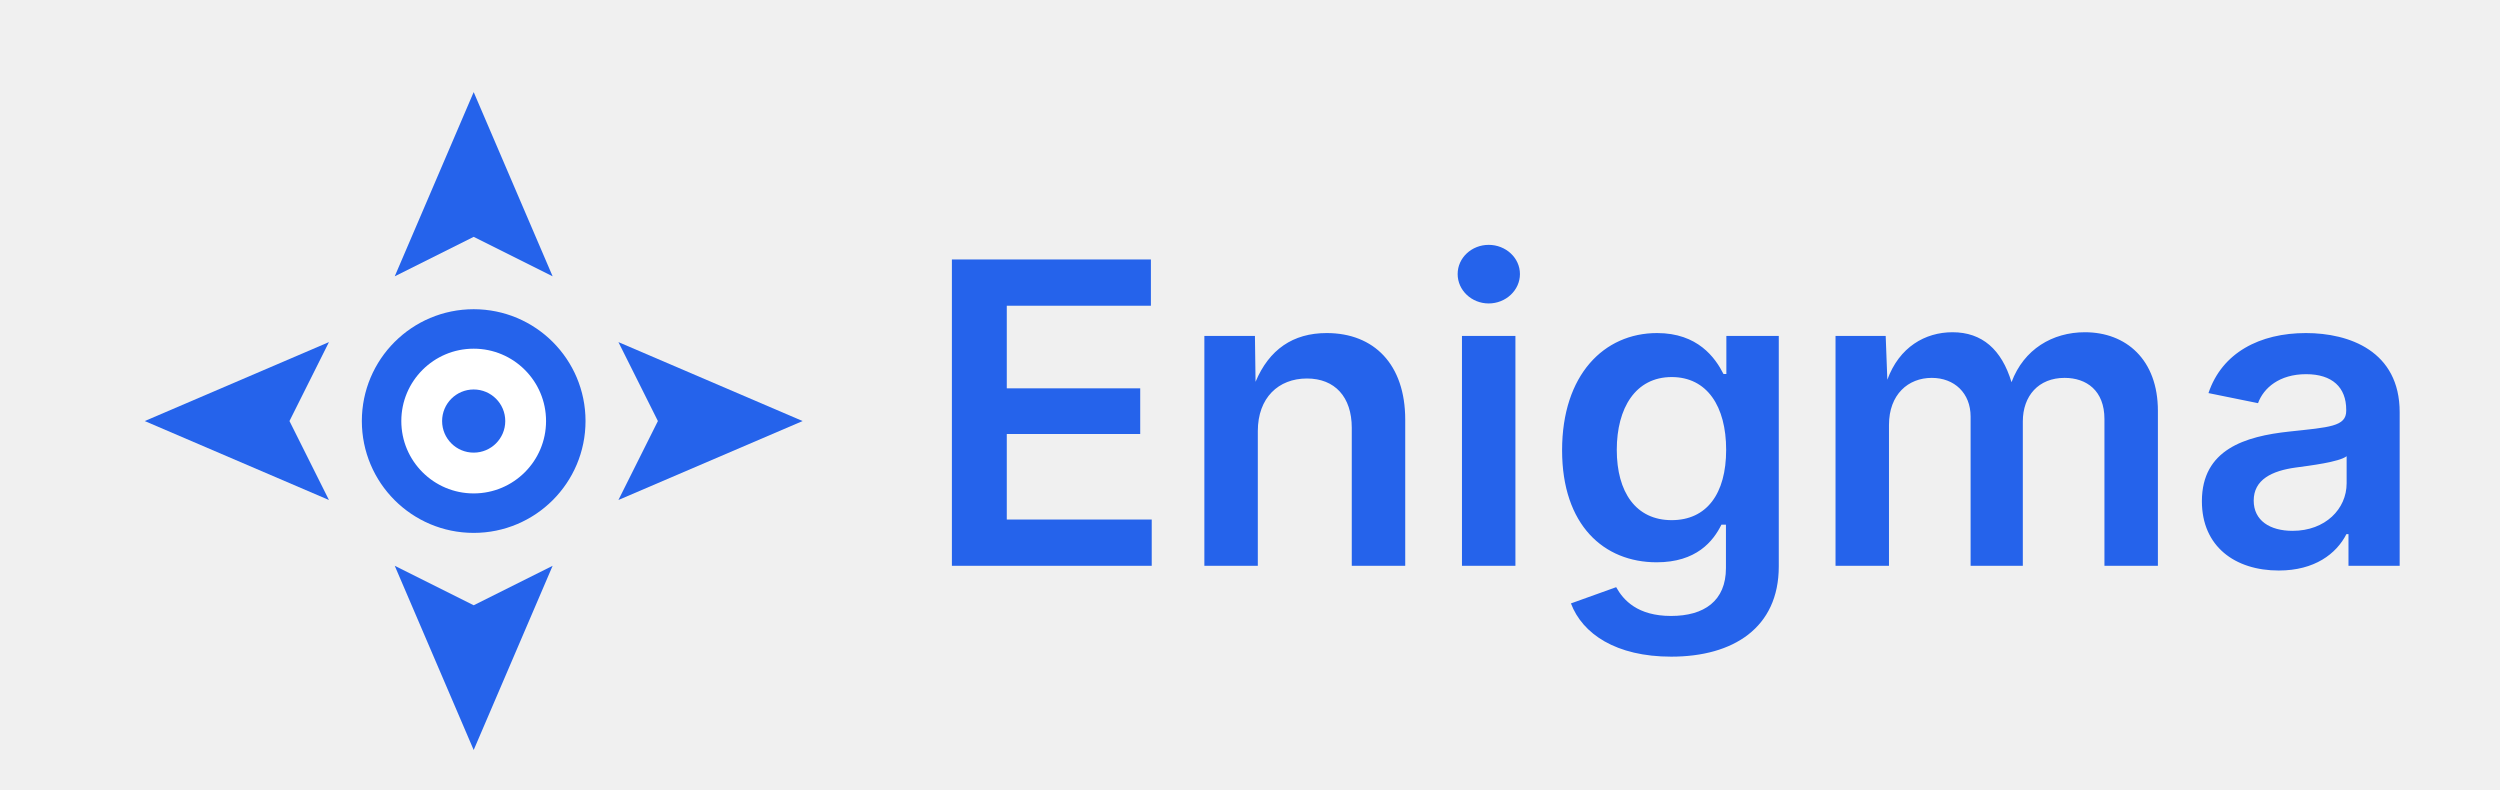
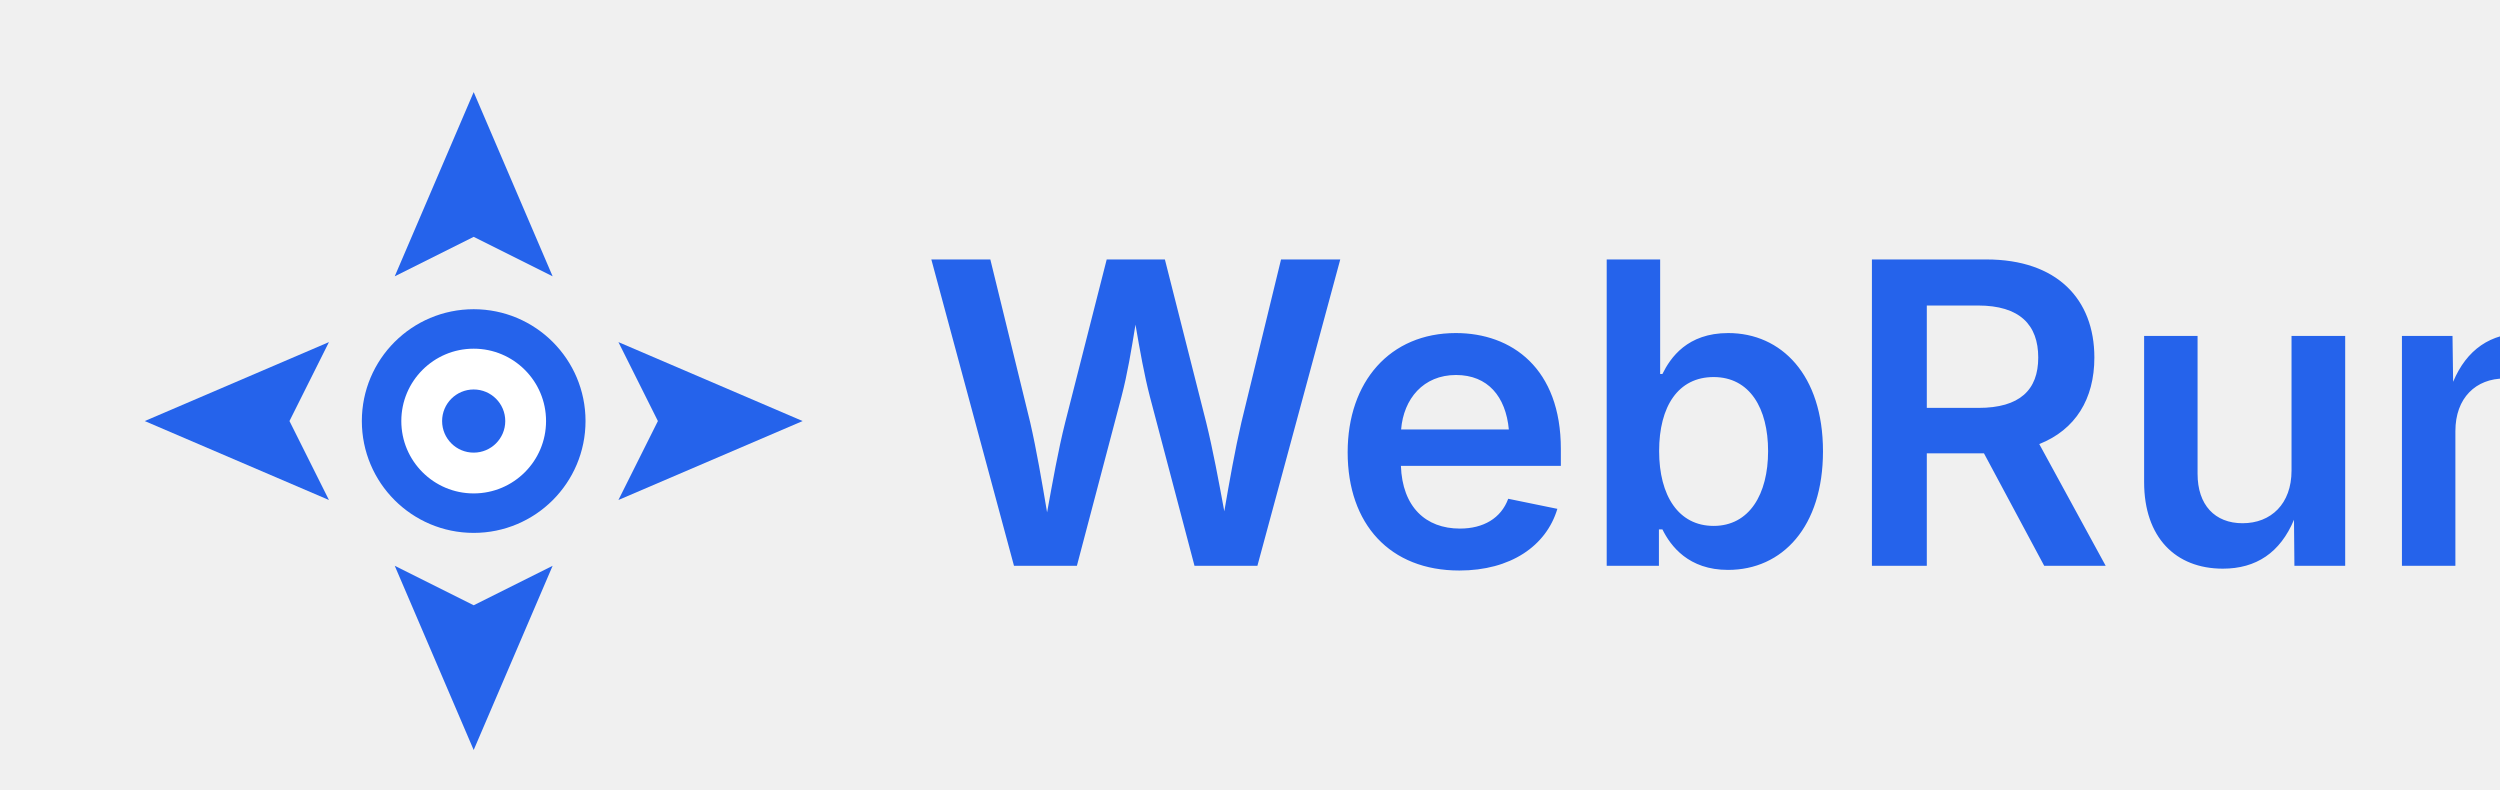
<svg xmlns="http://www.w3.org/2000/svg" width="1520" height="480" viewBox="0 0 1520 480">
  <g transform="translate(32, 0) scale(16)">
    <path d="M16 3.5 L19 10.5 L16 9 L13 10.5 Z" fill="#2563eb" />
    <path d="M28.5 16 L21.5 13 L23 16 L21.5 19 Z" fill="#2563eb" />
    <path d="M16 28.5 L13 21.5 L16 23 L19 21.5 Z" fill="#2563eb" />
    <path d="M3.5 16 L10.5 19 L9 16 L10.5 13 Z" fill="#2563eb" />
    <circle cx="16" cy="16" r="3.5" stroke-width="1.5" fill="#ffffff" stroke="#2563eb" />
    <circle cx="16" cy="16" r="1.2" fill="#2563eb" />
  </g>
-   <text font-family="system-ui, -apple-system, sans-serif" font-size="256" font-weight="600" fill="#2563eb" y="344" x="560">Enigma</text>
+   <text font-family="system-ui, -apple-system, sans-serif" font-size="256" font-weight="600" fill="#2563eb" y="344" x="560">WebRun</text>
</svg>
